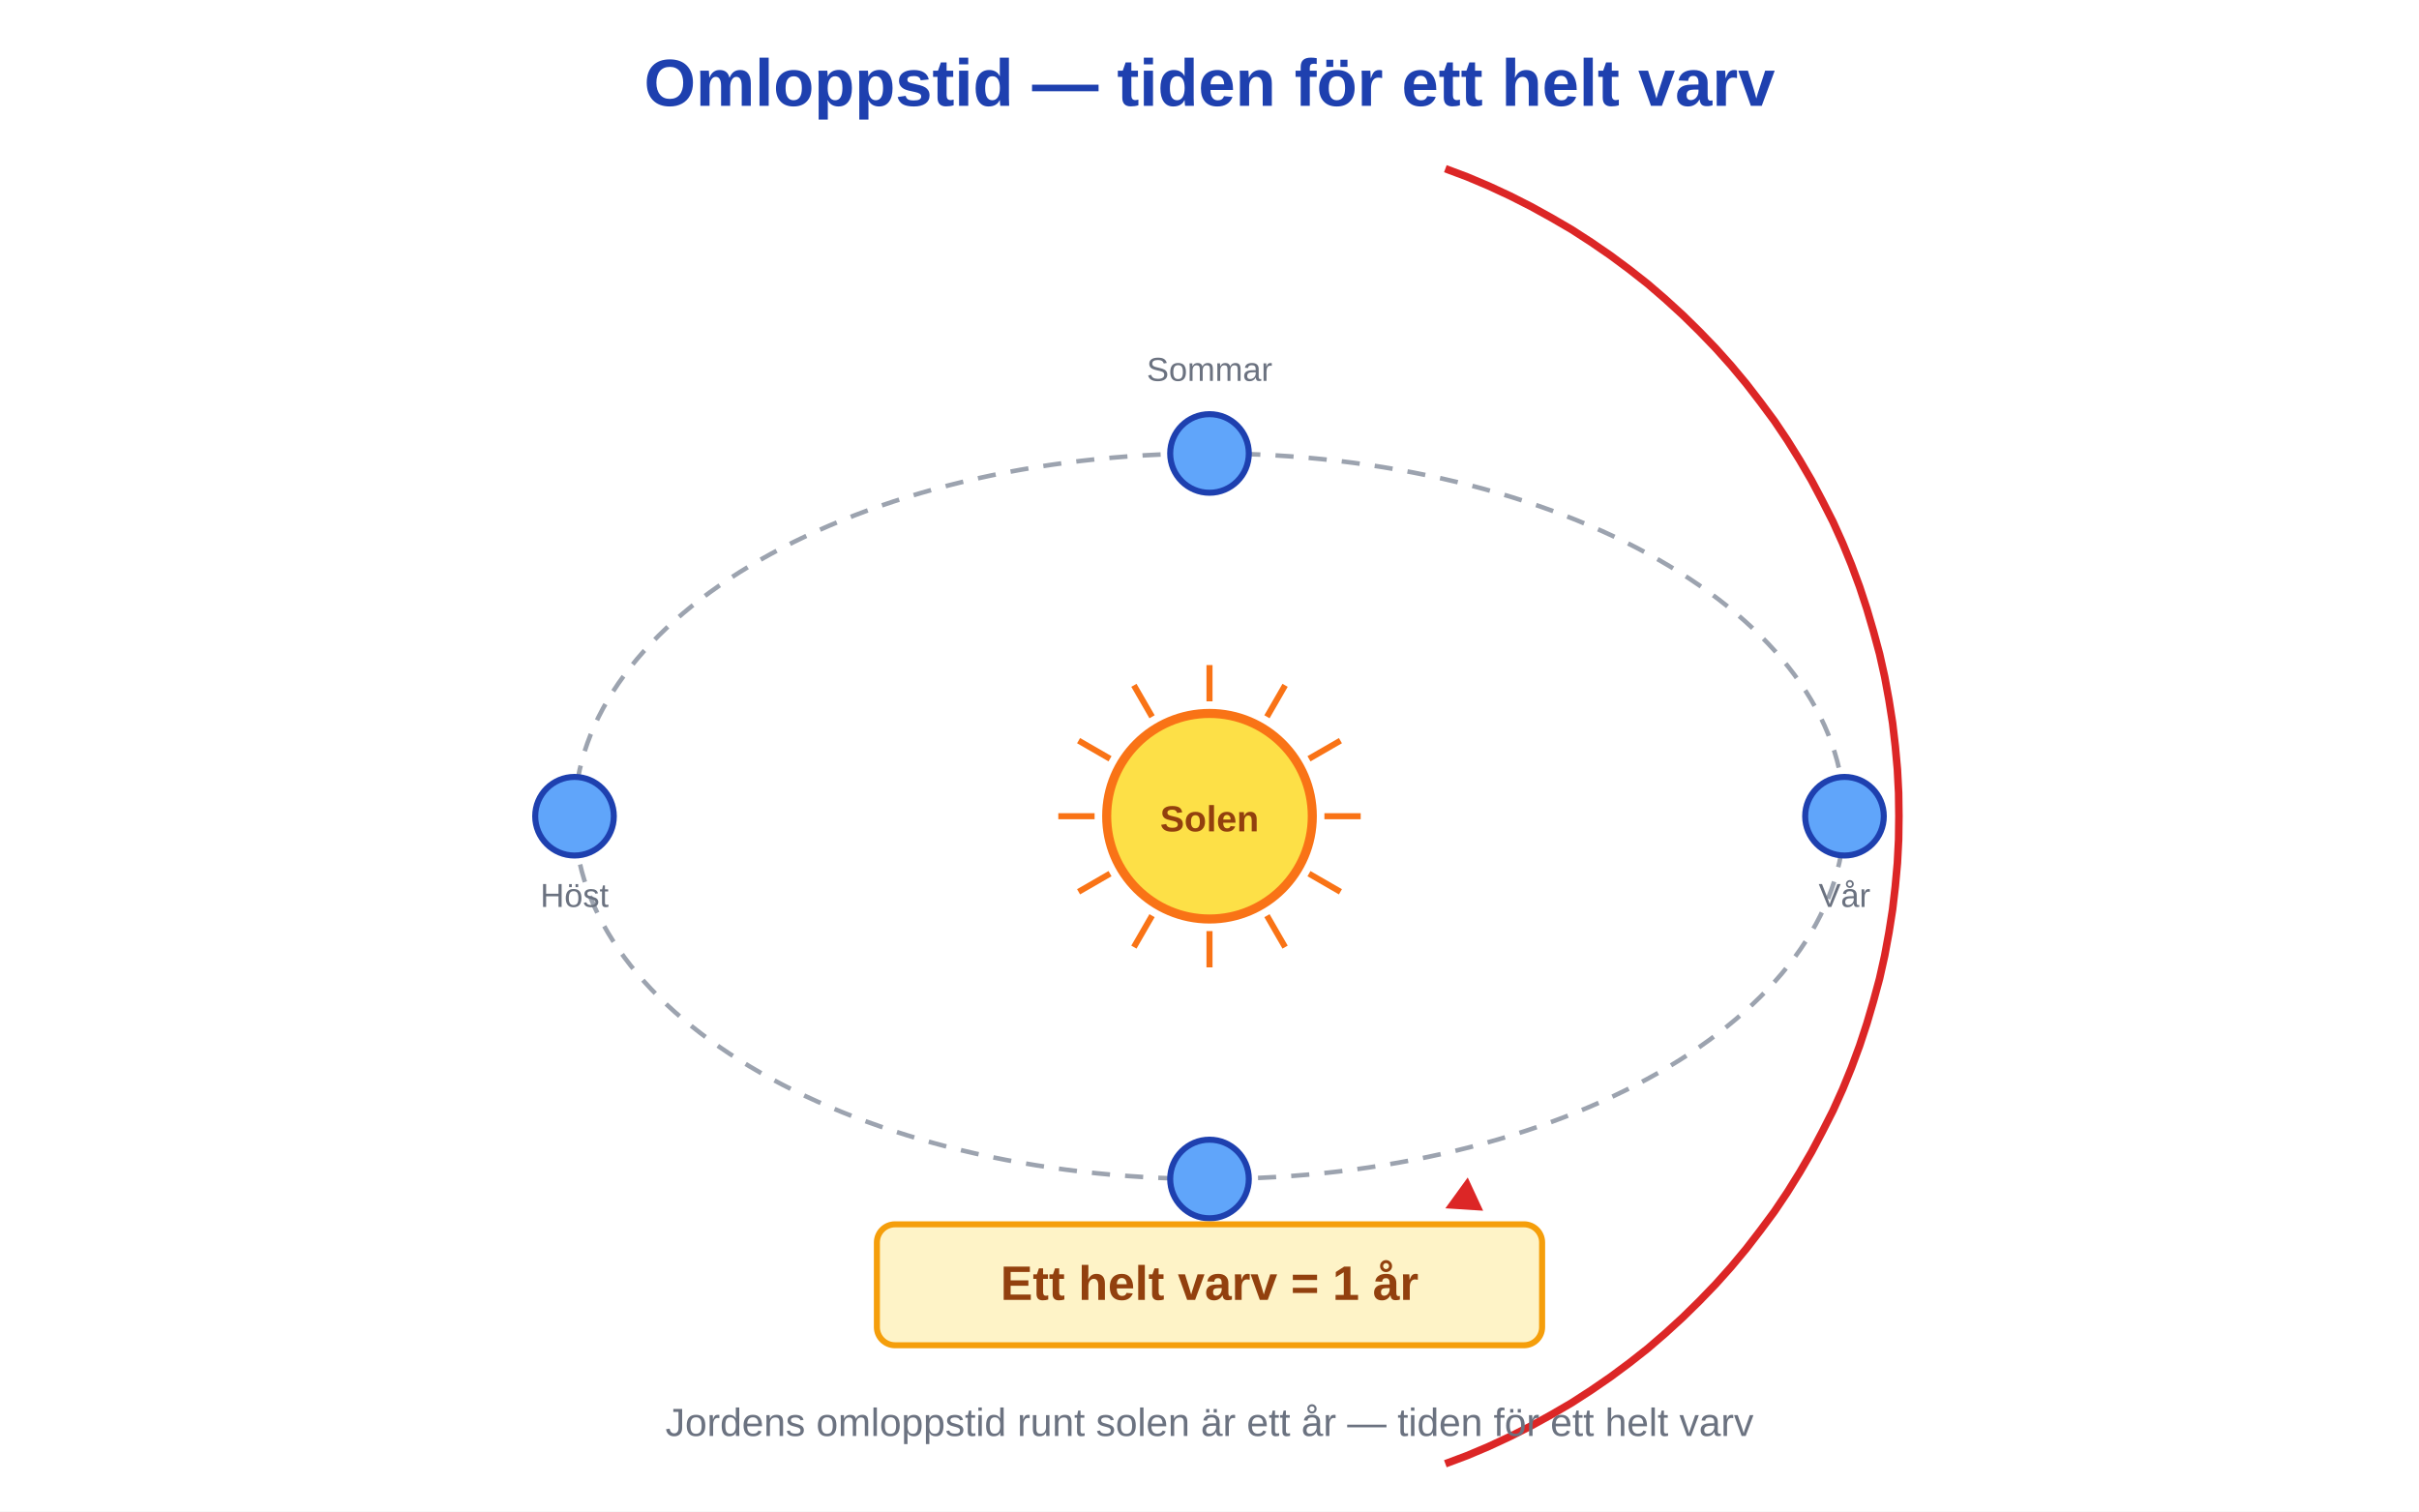
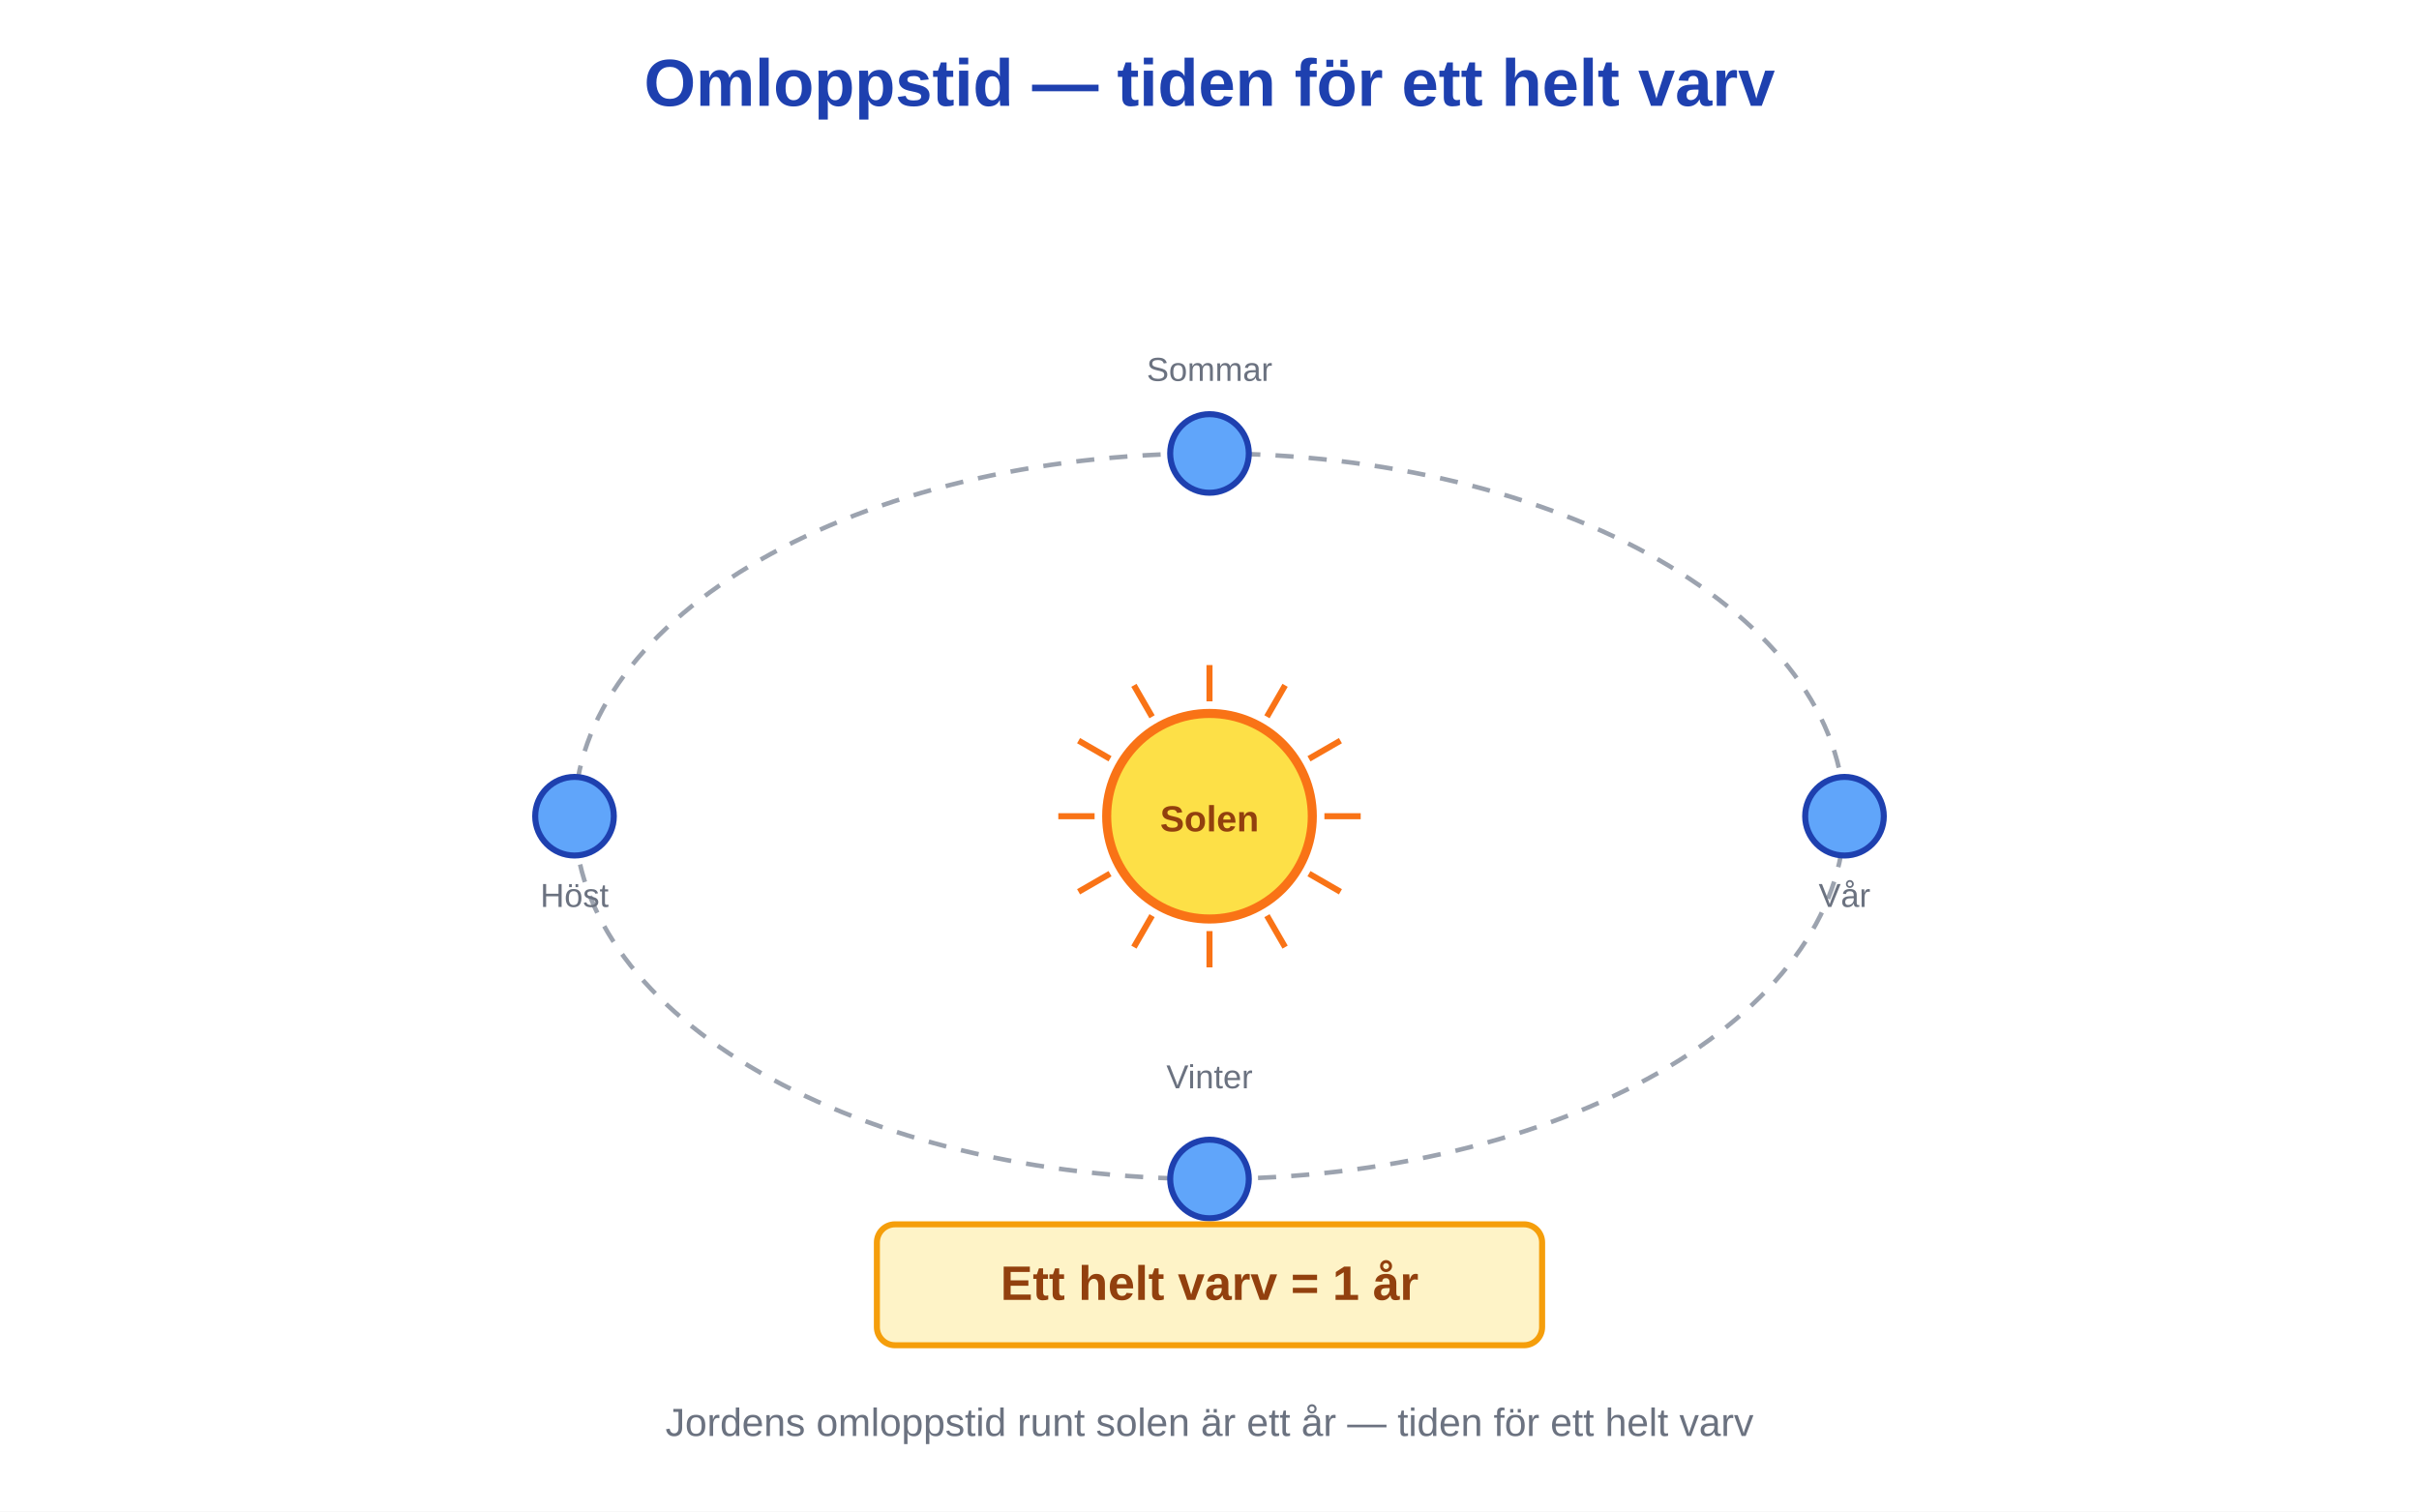
<svg xmlns="http://www.w3.org/2000/svg" viewBox="0 0 800 500" width="800" height="500">
  <rect width="800" height="500" fill="white" />
  <text x="400" y="35" font-family="Arial,sans-serif" font-size="22" fill="#1e40af" text-anchor="middle" font-weight="bold">Omloppstid — tiden för ett helt varv</text>
  <circle cx="400.0" cy="270.0" r="34.0" fill="#fde047" stroke="#f97316" stroke-width="3" />
  <line x1="438.0" y1="270.0" x2="450.0" y2="270.0" stroke="#f97316" stroke-width="2" />
  <line x1="432.9" y1="289.0" x2="443.3" y2="295.0" stroke="#f97316" stroke-width="2" />
  <line x1="419.0" y1="302.9" x2="425.0" y2="313.3" stroke="#f97316" stroke-width="2" />
  <line x1="400.0" y1="308.0" x2="400.0" y2="320.0" stroke="#f97316" stroke-width="2" />
  <line x1="381.0" y1="302.9" x2="375.0" y2="313.3" stroke="#f97316" stroke-width="2" />
  <line x1="367.1" y1="289.0" x2="356.7" y2="295.0" stroke="#f97316" stroke-width="2" />
  <line x1="362.0" y1="270.0" x2="350.0" y2="270.0" stroke="#f97316" stroke-width="2" />
  <line x1="367.1" y1="251.0" x2="356.7" y2="245.0" stroke="#f97316" stroke-width="2" />
  <line x1="381.0" y1="237.1" x2="375.0" y2="226.7" stroke="#f97316" stroke-width="2" />
  <line x1="400.0" y1="232.0" x2="400.0" y2="220.0" stroke="#f97316" stroke-width="2" />
  <line x1="419.0" y1="237.1" x2="425.0" y2="226.7" stroke="#f97316" stroke-width="2" />
  <line x1="432.9" y1="251.0" x2="443.3" y2="245.0" stroke="#f97316" stroke-width="2" />
  <text x="400" y="275" font-family="Arial,sans-serif" font-size="12" fill="#92400e" text-anchor="middle" font-weight="bold">Solen</text>
  <ellipse cx="400.0" cy="270.0" rx="210.0" ry="120.0" fill="none" stroke="#9ca3af" stroke-width="1.5" stroke-dasharray="6,5" />
  <circle cx="610.0" cy="270.0" r="13.0" fill="#60a5fa" stroke="#1e40af" stroke-width="2" />
  <text x="610" y="300" font-family="Arial,sans-serif" font-size="11" fill="#6b7280" text-anchor="middle">Vår</text>
  <circle cx="400.0" cy="150.0" r="13.0" fill="#60a5fa" stroke="#1e40af" stroke-width="2" />
  <text x="400" y="126" font-family="Arial,sans-serif" font-size="11" fill="#6b7280" text-anchor="middle">Sommar</text>
  <circle cx="190.0" cy="270.0" r="13.0" fill="#60a5fa" stroke="#1e40af" stroke-width="2" />
  <text x="190" y="300" font-family="Arial,sans-serif" font-size="11" fill="#6b7280" text-anchor="middle">Höst</text>
  <circle cx="400.0" cy="390.0" r="13.0" fill="#60a5fa" stroke="#1e40af" stroke-width="2" />
-   <text x="400" y="420" font-family="Arial,sans-serif" font-size="11" fill="#6b7280" text-anchor="middle">Vinter</text>
-   <polyline points="478.0,55.8 485.2,58.5 492.3,61.5 499.4,64.8 506.3,68.3 513.0,72.0 519.7,75.9 526.2,80.1 532.6,84.5 538.8,89.1 544.9,93.9 550.7,98.9 556.5,104.2 562.0,109.6 567.4,115.2 572.5,120.9 577.5,126.9 582.2,133.0 586.8,139.2 591.1,145.6 595.2,152.2 599.1,158.9 602.7,165.7 606.2,172.6 609.4,179.7 612.3,186.8 615.0,194.1 617.4,201.4 619.6,208.9 621.6,216.3 623.3,223.9 624.7,231.5 625.9,239.1 626.8,246.8 627.5,254.5 627.9,262.3 628.0,270.0 627.9,277.7 627.5,285.5 626.8,293.2 625.9,300.9 624.7,308.5 623.3,316.1 621.6,323.7 619.6,331.1 617.4,338.6 615.0,345.9 612.3,353.2 609.4,360.3 606.2,367.4 602.7,374.3 599.1,381.1 595.2,387.8 591.1,394.4 586.8,400.8 582.2,407.0 577.5,413.1 572.5,419.1 567.4,424.8 562.0,430.4 556.5,435.8 550.7,441.1 544.9,446.1 538.8,450.9 532.6,455.5 526.2,459.9 519.7,464.1 513.0,468.0 506.3,471.7 499.4,475.2 492.3,478.5 485.2,481.5 478.0,484.2" fill="none" stroke="#dc2626" stroke-width="2.5" stroke-linejoin="round" />
-   <polygon points="478.0,399.7 485.4,389.5 490.5,400.5" fill="#dc2626" />
+   <text x="400" y="360" font-family="Arial,sans-serif" font-size="11" fill="#6b7280" text-anchor="middle">Vinter</text>
  <rect x="290" y="405" width="220" height="40" fill="#fef3c7" stroke="#f59e0b" stroke-width="2" rx="6" />
  <text x="400" y="430" font-family="Arial,sans-serif" font-size="16" fill="#92400e" text-anchor="middle" font-weight="bold">Ett helt varv = 1 år</text>
  <text x="400" y="475" font-family="Arial,sans-serif" font-size="13" fill="#6b7280" text-anchor="middle">Jordens omloppstid runt solen är ett år — tiden för ett helt varv</text>
</svg>
